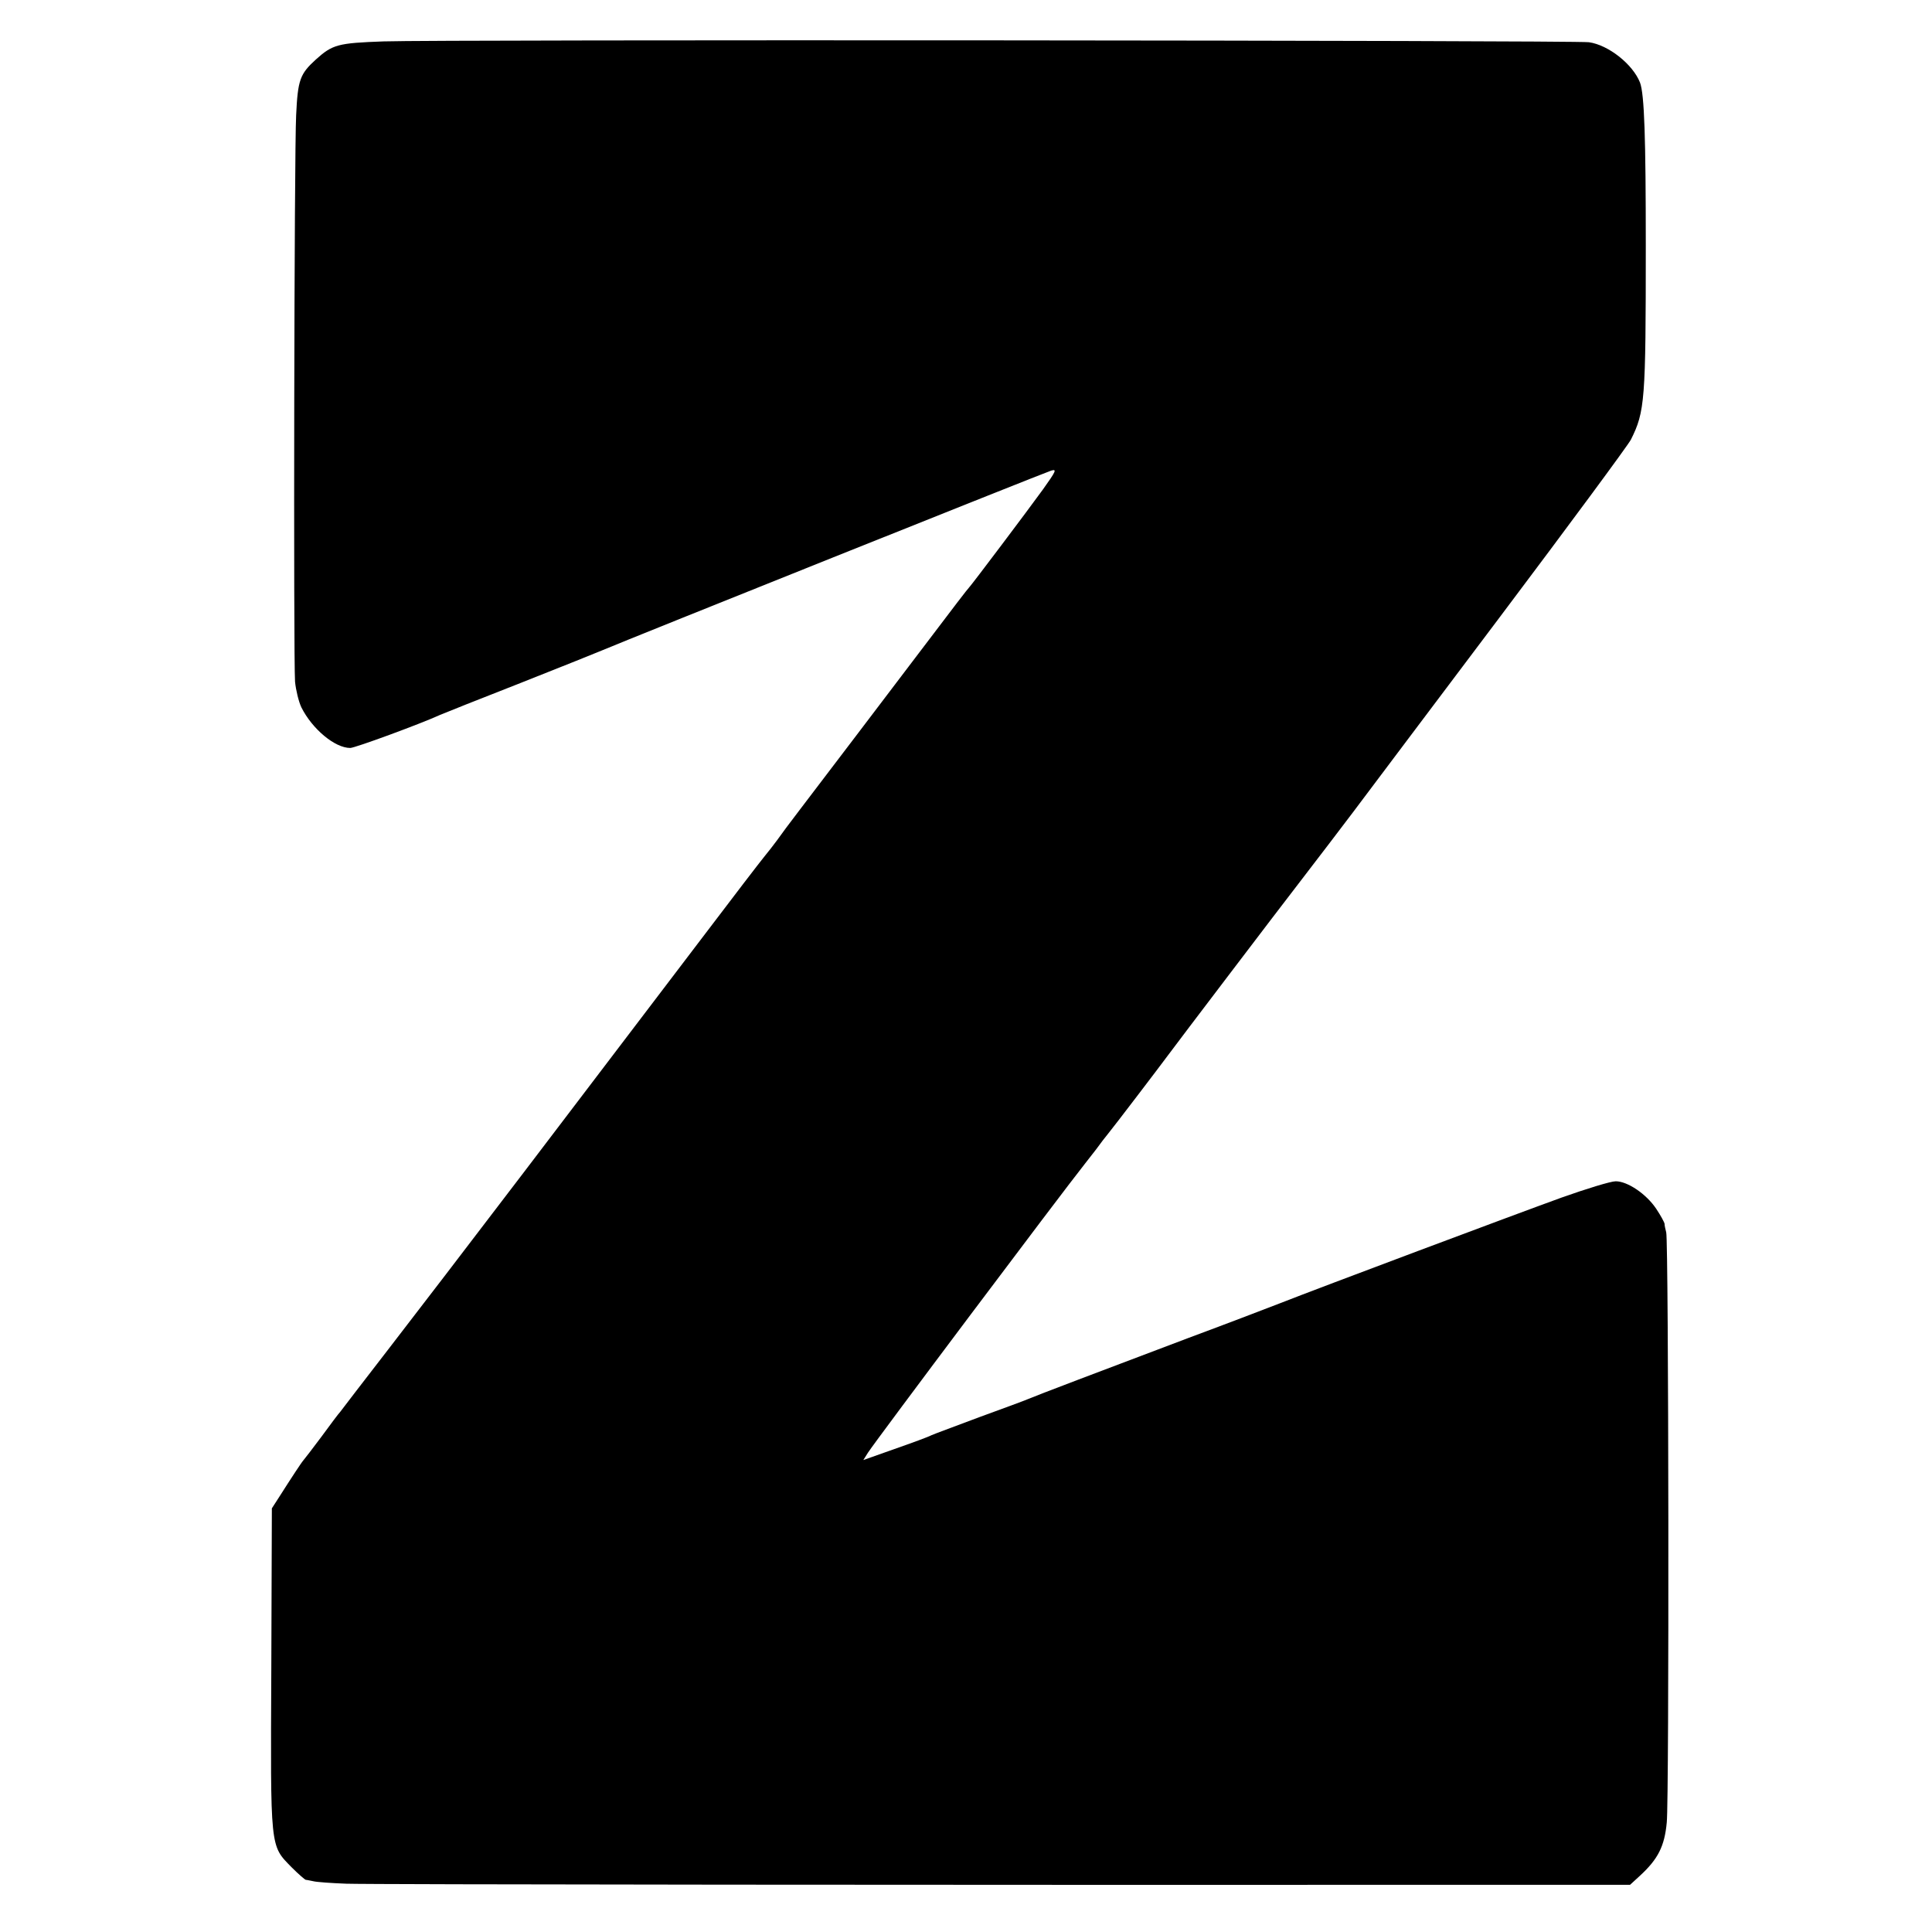
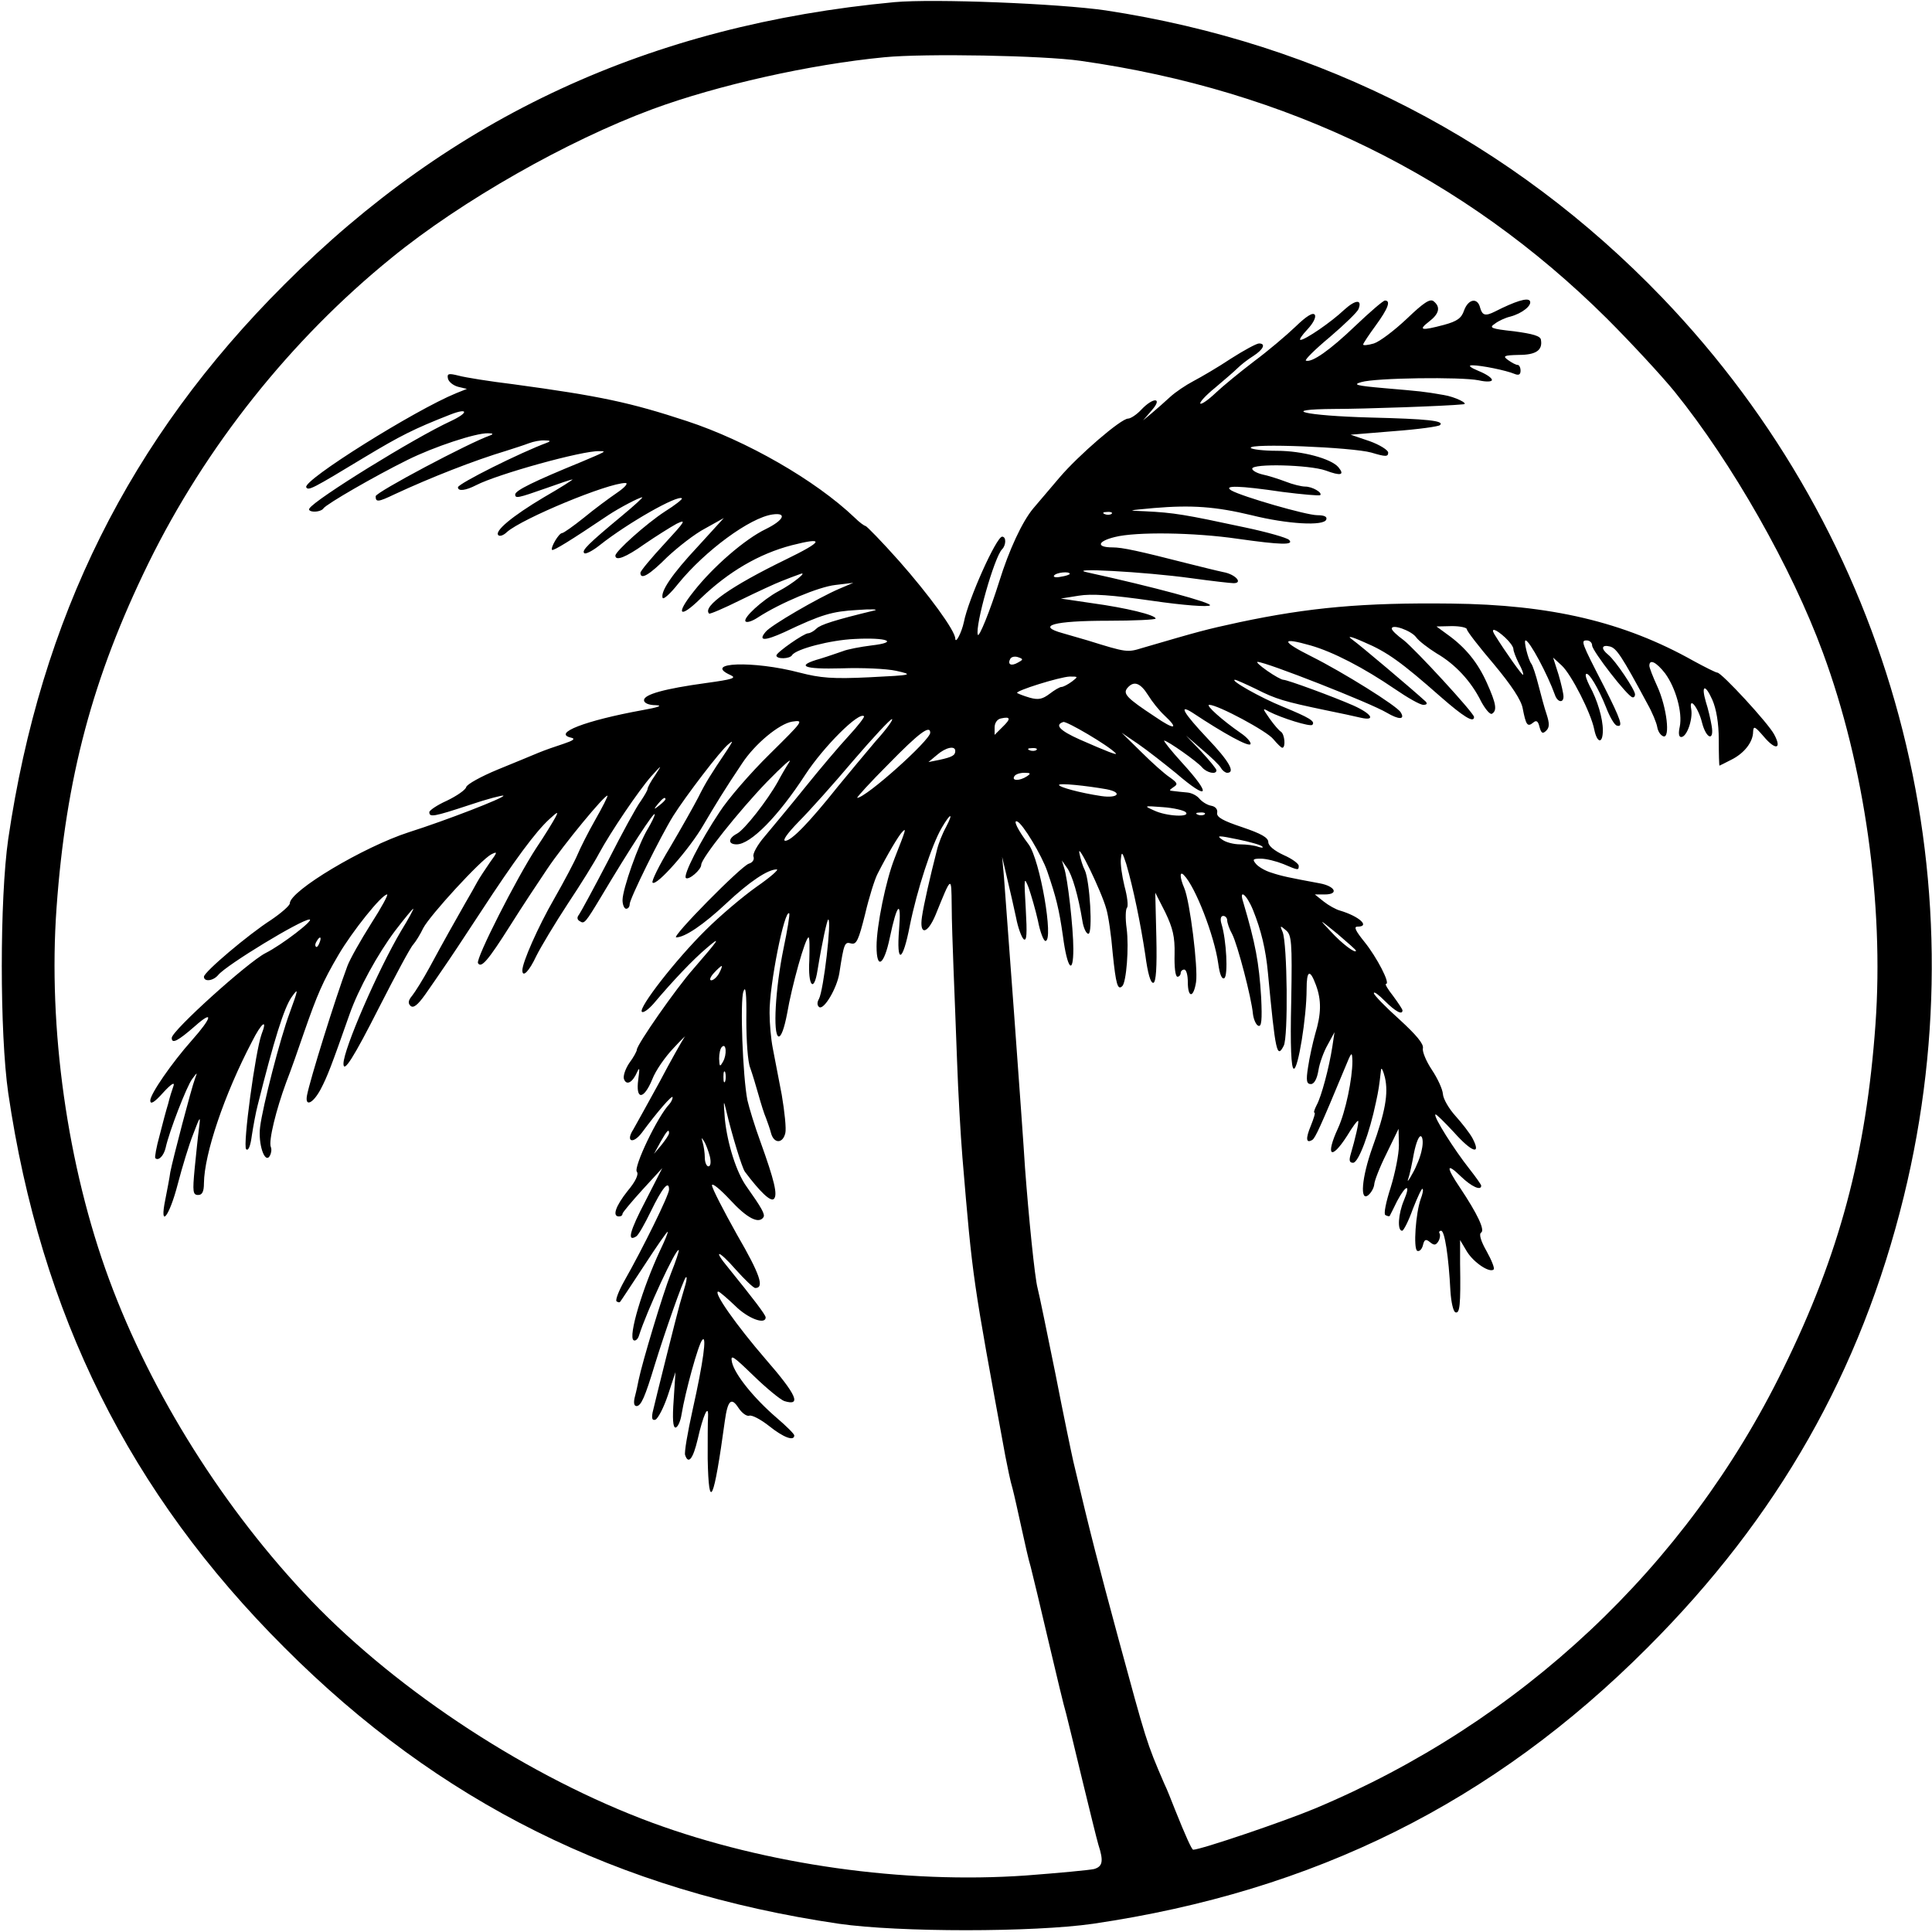
- <svg xmlns="http://www.w3.org/2000/svg" version="1.0" width="700pt" height="700pt" viewBox="0 0 700 700" preserveAspectRatio="xMidYMid meet">
-   <g transform="translate(0,700) scale(0.1,-0.1)" fill="#000000" stroke="none">
-     <path d="M1390 6850 c-166 -6 -185 -11 -246 -66 -57 -52 -65 -73 -71 -201 -7 -129 -10 -1964 -4 -2053 3 -30 13 -72 23 -93 39 -78 121 -147 177 -147 17 0 254 87 326 120 11 5 142 57 290 115 149 59 284 113 300 120 84 36 1598 642 1624 650 21 6 17 -2 -30 -68 -52 -72 -259 -347 -269 -357 -5 -5 -40 -50 -208 -272 -113 -149 -280 -369 -402 -529 -36 -47 -74 -98 -85 -114 -11 -15 -32 -42 -46 -59 -14 -17 -113 -146 -219 -286 -326 -429 -375 -493 -654 -860 -311 -407 -275 -361 -490 -640 -91 -118 -169 -219 -173 -225 -5 -5 -36 -46 -68 -90 -33 -44 -62 -82 -65 -85 -6 -6 -46 -67 -86 -130 l-29 -45 -2 -581 c-3 -658 -5 -639 73 -719 25 -25 48 -45 52 -46 4 0 16 -3 27 -5 11 -3 65 -7 120 -9 80 -3 2146 -5 4311 -4 l340 0 36 33 c65 60 89 106 97 193 9 85 7 2106 -2 2138 -3 11 -6 25 -6 31 -1 6 -14 30 -30 54 -36 54 -104 100 -147 100 -18 0 -106 -27 -196 -59 -174 -63 -873 -325 -1023 -384 -49 -19 -198 -76 -330 -125 -310 -117 -555 -210 -580 -221 -11 -5 -90 -34 -175 -65 -85 -32 -164 -61 -175 -66 -11 -6 -71 -28 -134 -50 l-113 -40 17 27 c32 49 692 928 787 1048 5 6 22 28 39 50 16 22 35 47 42 55 23 28 192 250 217 284 27 37 433 571 453 596 16 20 245 320 277 364 14 18 228 304 477 634 249 331 461 618 472 639 51 102 54 141 54 703 0 389 -5 549 -21 591 -26 66 -114 136 -185 146 -54 7 -4162 10 -4367 3z" />
+ <svg xmlns="http://www.w3.org/2000/svg" version="1.0" width="540pt" height="540pt" viewBox="0 0 540 540" preserveAspectRatio="xMidYMid meet">
+   <g transform="translate(0,540) scale(0.1,-0.1)" fill="#000000" stroke="none">
+     <path d="M2500 5394 c-683 -64 -1237 -320 -1705 -789 -433 -432 -681 -931 -772 -1550 -24 -167 -24 -543 0 -710 91 -619 339 -1118 772 -1550 432 -433 931 -681 1550 -772 167 -24 543 -24 710 0 619 91 1118 339 1550 772 364 364 596 771 716 1260 221 901 -32 1843 -675 2513 -420 437 -951 711 -1556 803 -131 19 -479 33 -590 23z m520 -164 c579 -82 1071 -323 1471 -720 69 -69 154 -161 189 -204 161 -199 328 -493 415 -730 117 -317 171 -703 147 -1039 -26 -363 -101 -644 -258 -963 -270 -553 -734 -988 -1309 -1229 -86 -36 -319 -115 -340 -115 -4 0 -22 40 -50 110 -10 25 -23 59 -31 75 -50 116 -50 118 -128 405 -55 204 -77 287 -126 495 -5 22 -28 132 -50 245 -23 113 -45 221 -50 240 -8 30 -25 201 -35 335 -6 101 -55 766 -59 815 l-5 55 14 -60 c8 -33 19 -82 25 -110 5 -27 15 -54 21 -60 9 -7 10 15 6 85 -5 87 -5 92 8 59 7 -20 19 -61 26 -92 6 -32 16 -57 21 -57 24 0 -15 227 -47 270 -31 41 -44 69 -32 64 15 -5 69 -95 84 -139 25 -73 33 -105 44 -182 12 -91 29 -111 29 -35 0 58 -16 200 -26 227 l-6 20 14 -20 c15 -20 32 -80 43 -147 3 -21 11 -38 17 -38 13 0 4 149 -10 178 -5 9 -12 31 -15 47 -8 37 62 -107 75 -155 6 -19 14 -75 18 -124 9 -88 14 -105 27 -92 11 11 19 107 12 161 -4 28 -3 54 1 58 4 4 1 31 -7 60 -7 29 -12 63 -10 77 2 21 4 19 15 -15 20 -69 40 -167 53 -253 7 -53 15 -81 23 -79 7 3 10 42 8 128 l-3 124 28 -55 c21 -44 27 -68 26 -117 -1 -35 2 -63 8 -63 5 0 9 5 9 10 0 6 5 10 10 10 6 0 10 -16 10 -35 0 -45 16 -45 23 0 6 39 -17 226 -33 263 -13 30 -13 49 -1 36 32 -32 85 -169 96 -247 4 -30 10 -45 17 -41 11 7 6 107 -8 152 -4 13 -2 22 5 22 6 0 11 -6 11 -12 0 -7 6 -25 14 -39 15 -29 54 -178 58 -223 2 -16 9 -31 15 -33 9 -4 11 16 8 79 -6 98 -16 151 -50 266 -13 39 9 23 27 -21 23 -57 36 -111 42 -177 21 -222 25 -240 44 -203 13 24 10 286 -3 318 -8 18 -7 19 9 5 16 -13 18 -31 15 -199 -3 -127 0 -186 7 -188 12 -4 36 144 36 222 0 53 9 58 26 12 16 -43 15 -81 -2 -137 -7 -25 -16 -66 -20 -93 -6 -38 -4 -47 8 -47 9 0 17 14 21 38 3 20 15 53 26 72 l19 35 -6 -40 c-9 -59 -31 -141 -44 -164 -6 -12 -9 -21 -6 -21 3 0 -2 -16 -10 -36 -15 -36 -14 -51 4 -40 8 5 23 37 91 201 19 46 20 48 21 19 0 -49 -19 -141 -40 -187 -36 -78 -20 -92 25 -22 15 25 29 44 31 42 3 -2 -8 -50 -21 -94 -5 -17 -3 -23 7 -23 15 0 46 83 64 170 7 32 9 45 14 90 1 8 6 -2 11 -22 10 -44 1 -96 -35 -195 -30 -84 -36 -154 -11 -133 8 7 15 20 16 29 0 9 15 48 34 86 l34 70 1 -46 c0 -26 -11 -79 -23 -118 -13 -40 -20 -74 -15 -77 5 -3 10 -4 12 -3 1 2 11 21 21 42 25 47 39 49 19 2 -16 -38 -19 -85 -5 -85 4 0 18 27 30 61 13 33 25 59 27 56 3 -2 0 -15 -5 -28 -14 -39 -21 -138 -10 -145 6 -3 13 4 16 15 4 17 8 19 20 9 11 -9 16 -9 23 2 5 8 6 18 4 22 -3 4 -1 8 4 8 10 0 21 -72 26 -169 2 -31 8 -57 14 -59 12 -4 15 18 13 137 l0 65 19 -32 c19 -31 64 -61 75 -50 3 3 -6 26 -20 51 -16 28 -22 48 -15 52 11 7 -11 53 -59 125 -40 59 -39 72 2 32 30 -29 57 -41 57 -26 0 3 -15 24 -33 47 -42 53 -101 146 -95 152 2 2 25 -21 52 -50 50 -56 77 -65 52 -17 -8 15 -30 43 -48 63 -18 20 -34 47 -35 61 -1 14 -15 44 -31 68 -16 24 -27 51 -25 60 3 12 -19 38 -66 81 -39 35 -71 68 -71 73 0 6 14 -5 31 -22 29 -29 49 -40 49 -26 0 3 -12 21 -26 40 -15 19 -24 34 -20 34 13 0 -26 75 -60 117 -25 31 -31 43 -20 43 37 0 5 29 -49 45 -11 3 -31 14 -45 25 l-25 20 28 0 c40 0 29 23 -14 31 -86 16 -106 20 -136 30 -17 5 -37 17 -43 25 -10 12 -8 14 14 14 15 0 43 -7 63 -15 42 -18 43 -18 43 -5 0 6 -19 20 -42 30 -26 12 -43 26 -43 36 0 13 -20 24 -73 42 -54 18 -72 28 -70 40 2 10 -5 18 -17 20 -11 2 -25 11 -32 19 -7 9 -22 17 -35 18 -13 1 -30 3 -38 4 -13 1 -13 2 0 11 13 8 11 12 -10 27 -14 9 -50 41 -80 71 l-55 54 47 -32 c26 -18 73 -55 105 -81 92 -79 101 -63 17 29 -31 34 -53 62 -50 62 9 0 93 -59 106 -75 13 -15 40 -21 40 -8 0 4 -19 27 -42 52 l-43 45 45 -39 c25 -21 49 -44 53 -52 4 -7 12 -13 17 -13 24 0 5 33 -55 96 -66 70 -83 98 -42 72 89 -59 157 -96 162 -88 3 4 -9 19 -27 31 -52 36 -100 79 -88 79 24 0 162 -74 179 -96 11 -13 22 -24 25 -24 10 0 7 38 -4 45 -5 3 -19 19 -31 36 -21 30 -21 31 -2 20 35 -18 115 -43 121 -37 9 10 -8 20 -83 51 -62 25 -150 75 -133 75 3 0 30 -12 59 -26 55 -28 79 -35 194 -59 39 -8 82 -17 98 -21 44 -10 31 11 -20 34 -57 25 -185 72 -196 72 -5 0 -25 11 -45 25 -20 14 -32 25 -27 25 23 0 316 -115 361 -142 34 -20 52 -20 39 1 -10 18 -163 113 -249 156 -86 43 -87 55 -3 31 63 -18 148 -62 236 -122 35 -24 70 -44 79 -44 10 0 12 3 7 9 -37 34 -185 159 -205 173 -17 12 -5 10 33 -7 64 -27 104 -56 213 -152 64 -56 94 -75 94 -57 0 11 -165 190 -197 215 -18 13 -33 27 -33 32 0 14 55 -6 68 -24 7 -10 33 -30 57 -45 52 -30 97 -78 125 -135 12 -22 25 -37 30 -34 15 9 12 28 -14 86 -25 56 -59 99 -111 136 l-30 22 43 1 c23 0 42 -4 42 -9 0 -5 34 -49 75 -97 50 -60 77 -101 81 -124 9 -46 13 -53 29 -40 9 8 14 5 18 -12 5 -18 9 -20 19 -10 9 9 9 20 1 45 -6 17 -16 55 -23 82 -7 28 -16 55 -20 60 -9 12 -22 65 -16 65 11 0 62 -96 82 -152 7 -21 24 -24 24 -5 0 8 -6 35 -14 62 l-15 47 24 -22 c27 -25 82 -133 91 -179 8 -39 24 -41 24 -2 0 33 -15 84 -37 124 -8 16 -13 30 -10 33 7 7 35 -40 56 -93 10 -26 23 -49 30 -51 19 -6 12 15 -36 110 -64 124 -65 128 -48 128 8 0 15 -6 15 -14 0 -15 100 -144 113 -145 4 -1 7 3 7 8 0 13 -55 95 -75 111 -21 17 -19 29 5 23 18 -5 32 -25 105 -161 13 -23 25 -52 27 -64 2 -12 9 -23 17 -26 20 -7 10 81 -17 140 -12 26 -22 52 -22 57 0 20 19 11 44 -21 30 -41 49 -110 41 -149 -4 -18 -3 -29 4 -29 16 0 33 50 28 78 -7 38 20 4 30 -37 12 -47 35 -54 27 -9 -3 18 -10 48 -16 66 -14 48 -2 51 18 6 11 -25 18 -65 18 -111 0 -40 1 -73 2 -73 0 0 15 7 32 16 37 18 62 50 62 79 1 17 5 15 30 -14 33 -39 51 -35 29 6 -16 31 -147 173 -159 173 -4 0 -34 15 -67 33 -194 109 -399 157 -677 160 -246 3 -397 -11 -591 -52 -97 -21 -111 -25 -272 -72 -42 -13 -44 -13 -153 21 -14 4 -45 13 -69 20 -77 21 -26 35 126 35 73 0 133 3 133 6 0 10 -82 30 -177 43 l-88 13 50 8 c36 6 92 2 204 -14 89 -13 158 -18 163 -13 7 7 -159 52 -342 92 -67 14 159 2 289 -16 58 -8 111 -14 119 -14 27 0 5 25 -29 31 -19 4 -63 15 -99 24 -137 35 -183 45 -210 45 -47 0 -43 17 6 29 59 15 221 13 344 -5 120 -17 158 -18 143 -3 -6 6 -62 22 -124 35 -168 36 -197 41 -279 45 -51 2 -50 2 25 9 106 9 173 4 273 -20 100 -25 203 -31 209 -12 3 8 -6 12 -25 12 -31 0 -210 52 -240 69 -25 15 21 14 143 -4 55 -7 102 -11 105 -9 7 7 -22 24 -42 24 -10 0 -35 6 -55 14 -21 8 -50 17 -65 20 -16 4 -28 11 -28 16 0 15 159 11 205 -5 43 -16 54 -13 36 9 -20 24 -101 46 -172 46 -37 0 -70 4 -73 8 -8 14 284 2 337 -13 40 -12 47 -12 47 0 0 7 -24 22 -52 32 l-53 18 122 10 c67 5 125 13 128 17 12 12 -34 17 -195 21 -184 5 -260 23 -99 24 78 0 312 8 359 13 17 1 -23 21 -55 26 -58 10 -61 10 -165 19 -80 7 -90 10 -65 17 39 12 279 15 328 5 22 -5 37 -4 37 1 0 6 -17 17 -37 25 -24 10 -31 16 -18 16 25 0 94 -14 118 -24 12 -5 17 -2 17 9 0 9 -4 16 -8 16 -5 0 -16 6 -26 13 -17 12 -13 14 29 15 48 0 67 13 62 42 -1 11 -23 17 -75 24 -65 7 -71 10 -54 21 10 8 30 17 43 20 34 9 62 32 55 44 -6 10 -41 -1 -98 -30 -26 -13 -35 -11 -41 11 -7 29 -33 25 -45 -8 -7 -21 -19 -30 -56 -40 -64 -17 -73 -15 -42 9 29 22 33 41 13 57 -10 8 -28 -4 -75 -49 -35 -33 -76 -64 -92 -69 -17 -5 -30 -6 -30 -3 0 3 16 27 35 53 35 48 43 70 26 70 -5 0 -42 -32 -83 -71 -71 -68 -121 -103 -138 -97 -4 2 25 31 67 66 41 35 77 70 80 78 11 28 -8 27 -40 -2 -37 -35 -109 -84 -122 -84 -5 0 4 13 19 29 16 17 25 34 21 41 -5 8 -23 -3 -54 -33 -25 -24 -77 -68 -116 -97 -38 -29 -87 -69 -107 -88 -21 -20 -40 -33 -43 -30 -3 3 15 23 41 44 26 22 54 46 63 55 9 9 28 24 44 34 28 18 36 35 16 35 -7 0 -42 -19 -78 -42 -36 -24 -84 -52 -105 -63 -21 -11 -51 -31 -66 -45 -15 -14 -38 -34 -51 -45 l-24 -20 24 28 c32 36 5 38 -29 2 -13 -14 -30 -25 -37 -25 -20 0 -139 -103 -191 -164 -24 -28 -57 -67 -74 -87 -31 -37 -68 -117 -95 -204 -26 -83 -57 -159 -60 -149 -8 25 46 217 68 239 11 11 12 35 0 35 -16 0 -95 -176 -107 -239 -6 -28 -23 -62 -24 -46 0 22 -74 123 -157 217 -48 54 -91 98 -94 98 -3 0 -17 10 -30 23 -110 105 -302 215 -469 270 -158 52 -242 70 -485 103 -66 8 -135 19 -153 24 -28 7 -33 6 -30 -8 2 -9 14 -19 28 -23 l25 -6 -30 -12 c-115 -47 -430 -244 -419 -263 6 -10 16 -5 163 84 100 60 137 79 239 119 51 20 53 6 2 -18 -102 -47 -380 -219 -395 -244 -4 -5 3 -9 14 -9 11 0 22 4 25 9 8 12 143 90 234 135 74 37 192 76 226 75 14 0 16 -2 6 -6 -58 -20 -320 -159 -320 -170 0 -17 6 -17 54 6 99 46 221 94 311 121 22 7 50 16 63 21 13 5 33 9 45 8 15 0 17 -2 7 -6 -76 -28 -250 -115 -250 -125 0 -12 22 -9 51 6 60 31 298 97 344 95 21 0 21 0 -50 -30 -132 -54 -185 -80 -185 -91 0 -12 8 -10 85 17 39 14 72 25 75 25 3 0 -33 -23 -80 -50 -89 -53 -139 -95 -127 -106 4 -4 15 0 24 9 43 38 282 137 331 137 9 0 -1 -12 -23 -27 -22 -15 -64 -46 -93 -70 -30 -24 -57 -43 -61 -43 -9 0 -33 -41 -28 -47 4 -3 50 25 157 97 30 20 87 50 95 50 3 0 -22 -23 -57 -52 -94 -78 -113 -97 -105 -104 3 -4 23 6 43 22 78 62 219 142 230 131 2 -2 -19 -19 -48 -37 -52 -34 -138 -111 -138 -123 0 -16 29 -5 81 32 32 22 72 47 90 57 29 14 24 7 -34 -56 -37 -40 -67 -76 -67 -81 0 -21 25 -6 75 44 30 28 77 65 106 80 l52 29 -72 -79 c-73 -78 -105 -126 -99 -144 2 -6 22 12 44 40 75 92 200 184 263 193 42 6 32 -16 -19 -41 -58 -28 -147 -105 -201 -174 -52 -65 -40 -78 19 -20 78 75 163 125 255 149 94 24 88 11 -17 -40 -152 -74 -234 -131 -214 -151 2 -2 42 15 88 38 47 23 99 47 115 53 17 7 39 15 50 19 27 11 -18 -26 -60 -48 -44 -24 -100 -75 -91 -84 4 -4 19 1 34 11 63 41 171 86 217 91 l50 6 -40 -17 c-58 -25 -191 -102 -205 -120 -22 -26 -3 -26 52 -1 105 50 134 58 203 62 39 3 61 2 50 -1 -112 -27 -152 -40 -163 -51 -7 -7 -18 -13 -23 -13 -12 0 -88 -53 -89 -62 0 -11 38 -10 44 1 11 17 107 42 174 45 92 5 126 -9 48 -18 -32 -4 -68 -11 -80 -16 -12 -4 -40 -14 -63 -21 -71 -20 -49 -30 60 -27 56 2 125 -1 152 -7 49 -11 47 -12 -75 -18 -103 -5 -137 -2 -195 13 -129 34 -273 29 -193 -7 18 -8 5 -12 -68 -22 -117 -16 -174 -32 -174 -48 0 -8 13 -14 33 -14 21 -1 7 -6 -38 -14 -159 -29 -253 -65 -198 -77 12 -3 5 -8 -22 -17 -22 -7 -53 -18 -70 -25 -16 -7 -68 -28 -114 -47 -46 -19 -86 -41 -88 -49 -2 -8 -27 -25 -54 -38 -27 -12 -49 -27 -49 -32 0 -15 12 -13 112 20 50 17 93 28 95 26 5 -5 -160 -69 -264 -102 -127 -41 -333 -164 -333 -199 0 -6 -24 -27 -52 -46 -64 -41 -188 -146 -188 -159 0 -15 26 -12 40 5 23 28 232 155 255 155 15 0 -77 -71 -123 -94 -49 -25 -262 -217 -262 -237 0 -18 18 -8 65 33 53 47 48 24 -9 -40 -56 -63 -116 -150 -116 -168 0 -12 11 -6 36 22 22 24 33 31 29 19 -4 -11 -11 -33 -15 -50 -5 -16 -16 -57 -24 -89 -9 -32 -14 -61 -12 -63 9 -9 24 7 29 29 10 46 59 172 74 192 15 20 15 20 8 1 -10 -26 -62 -225 -69 -261 -2 -16 -9 -51 -14 -77 -17 -83 11 -49 35 44 12 46 31 109 43 139 20 53 21 53 16 15 -3 -22 -8 -73 -12 -112 -6 -64 -5 -73 10 -73 11 0 16 9 16 33 1 82 57 248 134 395 27 54 45 67 27 21 -17 -47 -53 -311 -43 -321 6 -6 12 8 16 39 4 26 11 64 16 83 46 184 74 273 95 303 20 28 19 23 -5 -43 -27 -72 -76 -263 -83 -320 -6 -47 13 -104 27 -81 4 7 6 18 3 25 -7 17 15 105 43 181 13 33 35 96 50 140 37 106 52 141 96 216 38 65 121 169 136 169 4 0 -16 -37 -45 -82 -29 -46 -59 -99 -66 -118 -34 -91 -105 -319 -113 -362 -6 -33 17 -22 38 17 19 36 30 65 81 210 25 71 79 169 127 233 26 34 49 62 51 62 2 0 -13 -28 -34 -62 -65 -110 -161 -331 -161 -371 0 -28 28 16 100 158 45 88 87 167 95 175 7 8 20 29 28 46 19 36 160 190 190 206 18 9 18 7 -4 -23 -13 -19 -29 -43 -35 -54 -6 -11 -21 -38 -34 -60 -29 -51 -59 -104 -100 -180 -18 -33 -40 -68 -48 -78 -11 -13 -12 -21 -5 -28 8 -8 20 1 42 32 17 24 40 58 51 74 12 17 58 86 103 155 96 147 154 225 192 260 25 23 27 23 16 3 -6 -11 -29 -49 -52 -83 -55 -84 -170 -310 -163 -322 9 -15 28 7 90 105 32 51 79 122 104 159 45 67 162 209 168 204 1 -2 -14 -32 -34 -67 -20 -35 -42 -79 -50 -98 -8 -19 -37 -74 -65 -123 -45 -78 -89 -178 -89 -200 0 -22 19 -3 39 40 13 26 52 91 88 146 36 54 75 117 87 140 33 61 111 176 146 216 31 34 31 34 11 3 -12 -17 -21 -34 -21 -38 0 -4 -9 -19 -19 -34 -11 -14 -52 -89 -91 -166 -40 -77 -77 -145 -82 -152 -6 -7 -5 -14 3 -18 12 -8 15 -5 60 70 78 131 149 240 149 229 0 -5 -9 -23 -19 -40 -26 -42 -71 -169 -71 -200 0 -13 5 -24 10 -24 6 0 10 6 10 13 0 15 87 191 122 247 34 54 133 184 154 200 14 12 13 9 -4 -17 -47 -70 -59 -89 -81 -133 -13 -25 -48 -87 -78 -138 -31 -51 -53 -96 -49 -99 11 -11 104 95 142 161 33 56 59 99 108 172 36 55 104 111 140 117 34 5 32 3 -63 -91 -54 -53 -117 -126 -140 -162 -54 -81 -102 -176 -94 -184 8 -7 43 23 43 37 0 18 105 150 184 232 43 44 71 69 62 55 -9 -14 -23 -38 -32 -55 -29 -52 -93 -134 -114 -145 -25 -13 -26 -30 -1 -30 39 0 116 78 192 195 51 78 150 177 164 163 2 -2 -17 -27 -43 -55 -26 -28 -81 -93 -122 -144 -41 -51 -92 -112 -112 -136 -21 -24 -35 -50 -32 -57 3 -8 -2 -17 -13 -20 -22 -7 -218 -206 -203 -206 24 0 76 35 140 95 65 61 116 95 141 95 7 0 -18 -22 -57 -49 -38 -27 -102 -81 -142 -121 -83 -82 -188 -217 -178 -228 4 -4 19 7 33 23 54 64 110 123 148 155 43 37 35 25 -37 -58 -48 -54 -158 -212 -158 -226 0 -4 -9 -21 -21 -37 -11 -16 -18 -37 -15 -45 7 -19 24 -10 37 20 7 15 7 9 3 -21 -8 -58 15 -58 39 0 9 24 36 63 60 88 23 25 37 38 30 30 -6 -9 -38 -65 -70 -126 -33 -60 -66 -120 -73 -132 -22 -34 -1 -42 24 -9 42 57 86 108 86 99 0 -5 -4 -13 -9 -19 -33 -34 -101 -177 -91 -189 6 -7 -4 -28 -26 -54 -34 -43 -43 -71 -24 -71 6 0 10 3 10 8 1 4 26 34 56 67 l55 60 -47 -92 c-44 -84 -52 -115 -26 -99 6 3 24 35 41 70 32 66 51 89 51 61 0 -15 -72 -162 -126 -257 -15 -27 -24 -51 -21 -55 4 -3 8 -4 10 -2 2 2 32 48 67 101 35 54 65 97 66 95 2 -1 -8 -25 -21 -52 -49 -105 -90 -241 -74 -251 5 -3 12 3 15 13 21 67 104 246 111 239 2 -1 -8 -31 -22 -66 -22 -55 -80 -248 -90 -297 -2 -10 -6 -30 -10 -45 -5 -18 -3 -28 4 -28 13 0 24 26 51 115 28 91 80 239 87 245 3 3 3 -6 -1 -20 -4 -14 -11 -38 -16 -55 -9 -32 -67 -264 -76 -303 -3 -17 -1 -23 8 -20 7 3 23 33 35 69 l21 64 -5 -77 c-4 -54 -2 -78 5 -78 6 0 14 17 17 37 10 61 47 197 58 208 13 15 3 -61 -27 -195 -14 -63 -24 -121 -21 -127 9 -27 22 -11 35 44 15 67 31 102 29 63 -1 -14 -1 -67 -1 -117 3 -151 17 -121 48 106 8 57 18 67 38 36 10 -15 23 -24 30 -22 7 3 32 -10 56 -29 40 -32 70 -43 70 -26 0 4 -22 26 -49 49 -64 55 -117 121 -125 155 -5 24 2 19 60 -37 36 -35 75 -67 86 -71 49 -15 35 17 -52 117 -82 95 -149 190 -132 189 4 -1 25 -19 47 -40 35 -35 85 -54 85 -32 0 7 -36 54 -104 138 -45 54 -28 51 20 -4 25 -28 50 -52 55 -52 26 0 14 37 -51 149 -38 68 -70 130 -70 138 0 8 23 -11 51 -41 47 -51 80 -68 93 -48 5 8 -6 27 -47 85 -29 40 -54 121 -61 189 -4 53 -4 57 4 23 16 -68 44 -159 52 -170 42 -56 72 -85 81 -76 11 11 2 50 -38 161 -15 41 -31 93 -36 115 -13 66 -21 278 -11 304 6 18 9 -5 8 -80 0 -57 4 -118 11 -134 6 -17 16 -50 23 -75 7 -25 16 -54 21 -65 4 -11 11 -30 14 -42 8 -30 33 -30 40 0 3 12 -2 60 -10 107 -9 47 -20 105 -25 130 -5 25 -9 69 -9 99 -1 77 42 292 55 278 2 -2 -5 -46 -16 -98 -23 -112 -30 -240 -14 -246 7 -2 16 22 24 64 13 77 51 213 60 213 3 0 3 -29 2 -65 -4 -71 13 -91 23 -27 13 80 27 142 30 142 10 0 -13 -198 -26 -222 -6 -10 -5 -19 1 -23 13 -8 49 52 56 95 13 85 15 88 33 83 15 -4 21 10 39 82 11 47 27 98 35 113 28 55 59 107 69 117 11 11 12 11 -22 -75 -24 -61 -50 -188 -50 -245 0 -67 21 -53 37 24 20 96 33 109 26 24 -8 -100 10 -94 30 10 20 99 61 225 89 273 25 43 34 44 12 2 -10 -18 -21 -46 -25 -63 -20 -78 -37 -153 -42 -187 -8 -53 15 -50 38 5 45 111 44 110 45 27 0 -41 3 -120 5 -175 2 -55 7 -172 10 -260 3 -88 10 -209 15 -270 29 -346 28 -334 120 -835 6 -30 14 -71 20 -90 5 -19 16 -69 25 -110 9 -41 20 -91 26 -110 5 -19 27 -111 49 -205 22 -93 44 -186 50 -205 5 -19 25 -102 45 -185 20 -82 40 -164 45 -181 15 -46 12 -61 -12 -68 -13 -3 -98 -11 -190 -18 -341 -24 -725 30 -1044 147 -342 126 -707 364 -954 621 -243 254 -447 578 -565 898 -117 317 -171 703 -147 1038 26 364 101 645 257 964 160 326 398 625 679 853 196 160 492 328 730 416 182 67 440 125 648 145 112 11 444 5 548 -10z m87 -1266 c-3 -3 -12 -4 -19 -1 -8 3 -5 6 6 6 11 1 17 -2 13 -5z m-117 -168 c0 -2 -11 -6 -25 -8 -13 -3 -22 -1 -19 3 5 9 44 13 44 5z m1217 -178 c13 -12 23 -26 23 -32 0 -6 7 -24 15 -40 9 -16 14 -30 12 -32 -2 -3 -49 63 -80 113 -12 20 4 15 30 -9z m-1362 -70 c-19 -11 -30 -5 -21 11 4 6 14 7 22 4 15 -5 14 -7 -1 -15z m151 -53 c-11 -8 -24 -15 -29 -15 -5 0 -20 -9 -33 -19 -20 -15 -31 -18 -56 -11 -17 5 -32 11 -35 13 -6 6 119 45 147 46 24 0 24 0 6 -14z m213 -38 c11 -18 31 -43 45 -56 43 -40 29 -42 -26 -4 -79 52 -90 64 -77 80 18 21 36 15 58 -20z m-407 -89 l-22 -22 0 21 c0 12 7 23 18 25 27 6 28 -1 4 -24z m-354 -39 c-29 -34 -76 -91 -105 -126 -82 -103 -131 -153 -148 -153 -9 0 5 20 37 53 29 29 98 106 152 170 55 64 104 117 109 117 5 0 -15 -28 -45 -61z m670 -34 c8 -8 -25 5 -100 38 -56 25 -71 41 -46 49 9 3 125 -65 146 -87z m-518 57 c0 -21 -180 -182 -204 -182 -3 0 36 43 88 95 84 86 116 110 116 87z m70 -51 c0 -12 -8 -17 -45 -25 l-30 -6 24 20 c24 21 51 27 51 11z m227 3 c-3 -3 -12 -4 -19 -1 -8 3 -5 6 6 6 11 1 17 -2 13 -5z m-27 -74 c-20 -13 -43 -13 -35 0 3 6 16 10 28 10 18 0 19 -2 7 -10z m223 -36 c46 -9 32 -26 -15 -19 -60 9 -118 25 -118 31 0 6 76 -2 133 -12z m-1233 -28 c0 -2 -8 -10 -17 -17 -16 -13 -17 -12 -4 4 13 16 21 21 21 13z m1454 -36 c15 -15 -54 -12 -89 5 -29 13 -28 13 25 9 30 -2 59 -9 64 -14z m53 -6 c-3 -3 -12 -4 -19 -1 -8 3 -5 6 6 6 11 1 17 -2 13 -5z m161 -90 c4 -4 -1 -4 -11 -1 -10 4 -33 7 -51 7 -18 0 -41 6 -51 14 -16 11 -9 11 44 0 35 -7 66 -16 69 -20z m262 -291 c0 -10 -39 19 -70 53 -35 37 -35 37 18 -6 28 -24 52 -45 52 -47z m-2897 22 c-3 -9 -8 -14 -10 -11 -3 3 -2 9 2 15 9 16 15 13 8 -4z m1117 -85 c-6 -11 -16 -20 -22 -20 -6 0 -3 9 7 20 10 11 20 20 22 20 2 0 -1 -9 -7 -20z m11 -247 c-9 -16 -10 -15 -11 8 0 14 3 29 8 33 12 12 14 -22 3 -41z m6 -55 c-3 -7 -5 -2 -5 12 0 14 2 19 5 13 2 -7 2 -19 0 -25z m-157 -145 c0 -5 -10 -19 -21 -33 l-21 -25 18 33 c18 32 24 38 24 25z m2104 -46 c-3 -18 -15 -48 -26 -67 -10 -19 -16 -26 -12 -15 4 11 11 44 16 72 6 29 14 50 20 47 5 -3 6 -20 2 -37z m-1990 -19 c4 -17 2 -28 -4 -28 -5 0 -10 11 -10 24 0 13 -3 33 -6 43 -4 14 -4 15 4 3 5 -8 12 -27 16 -42z" />
  </g>
</svg>
